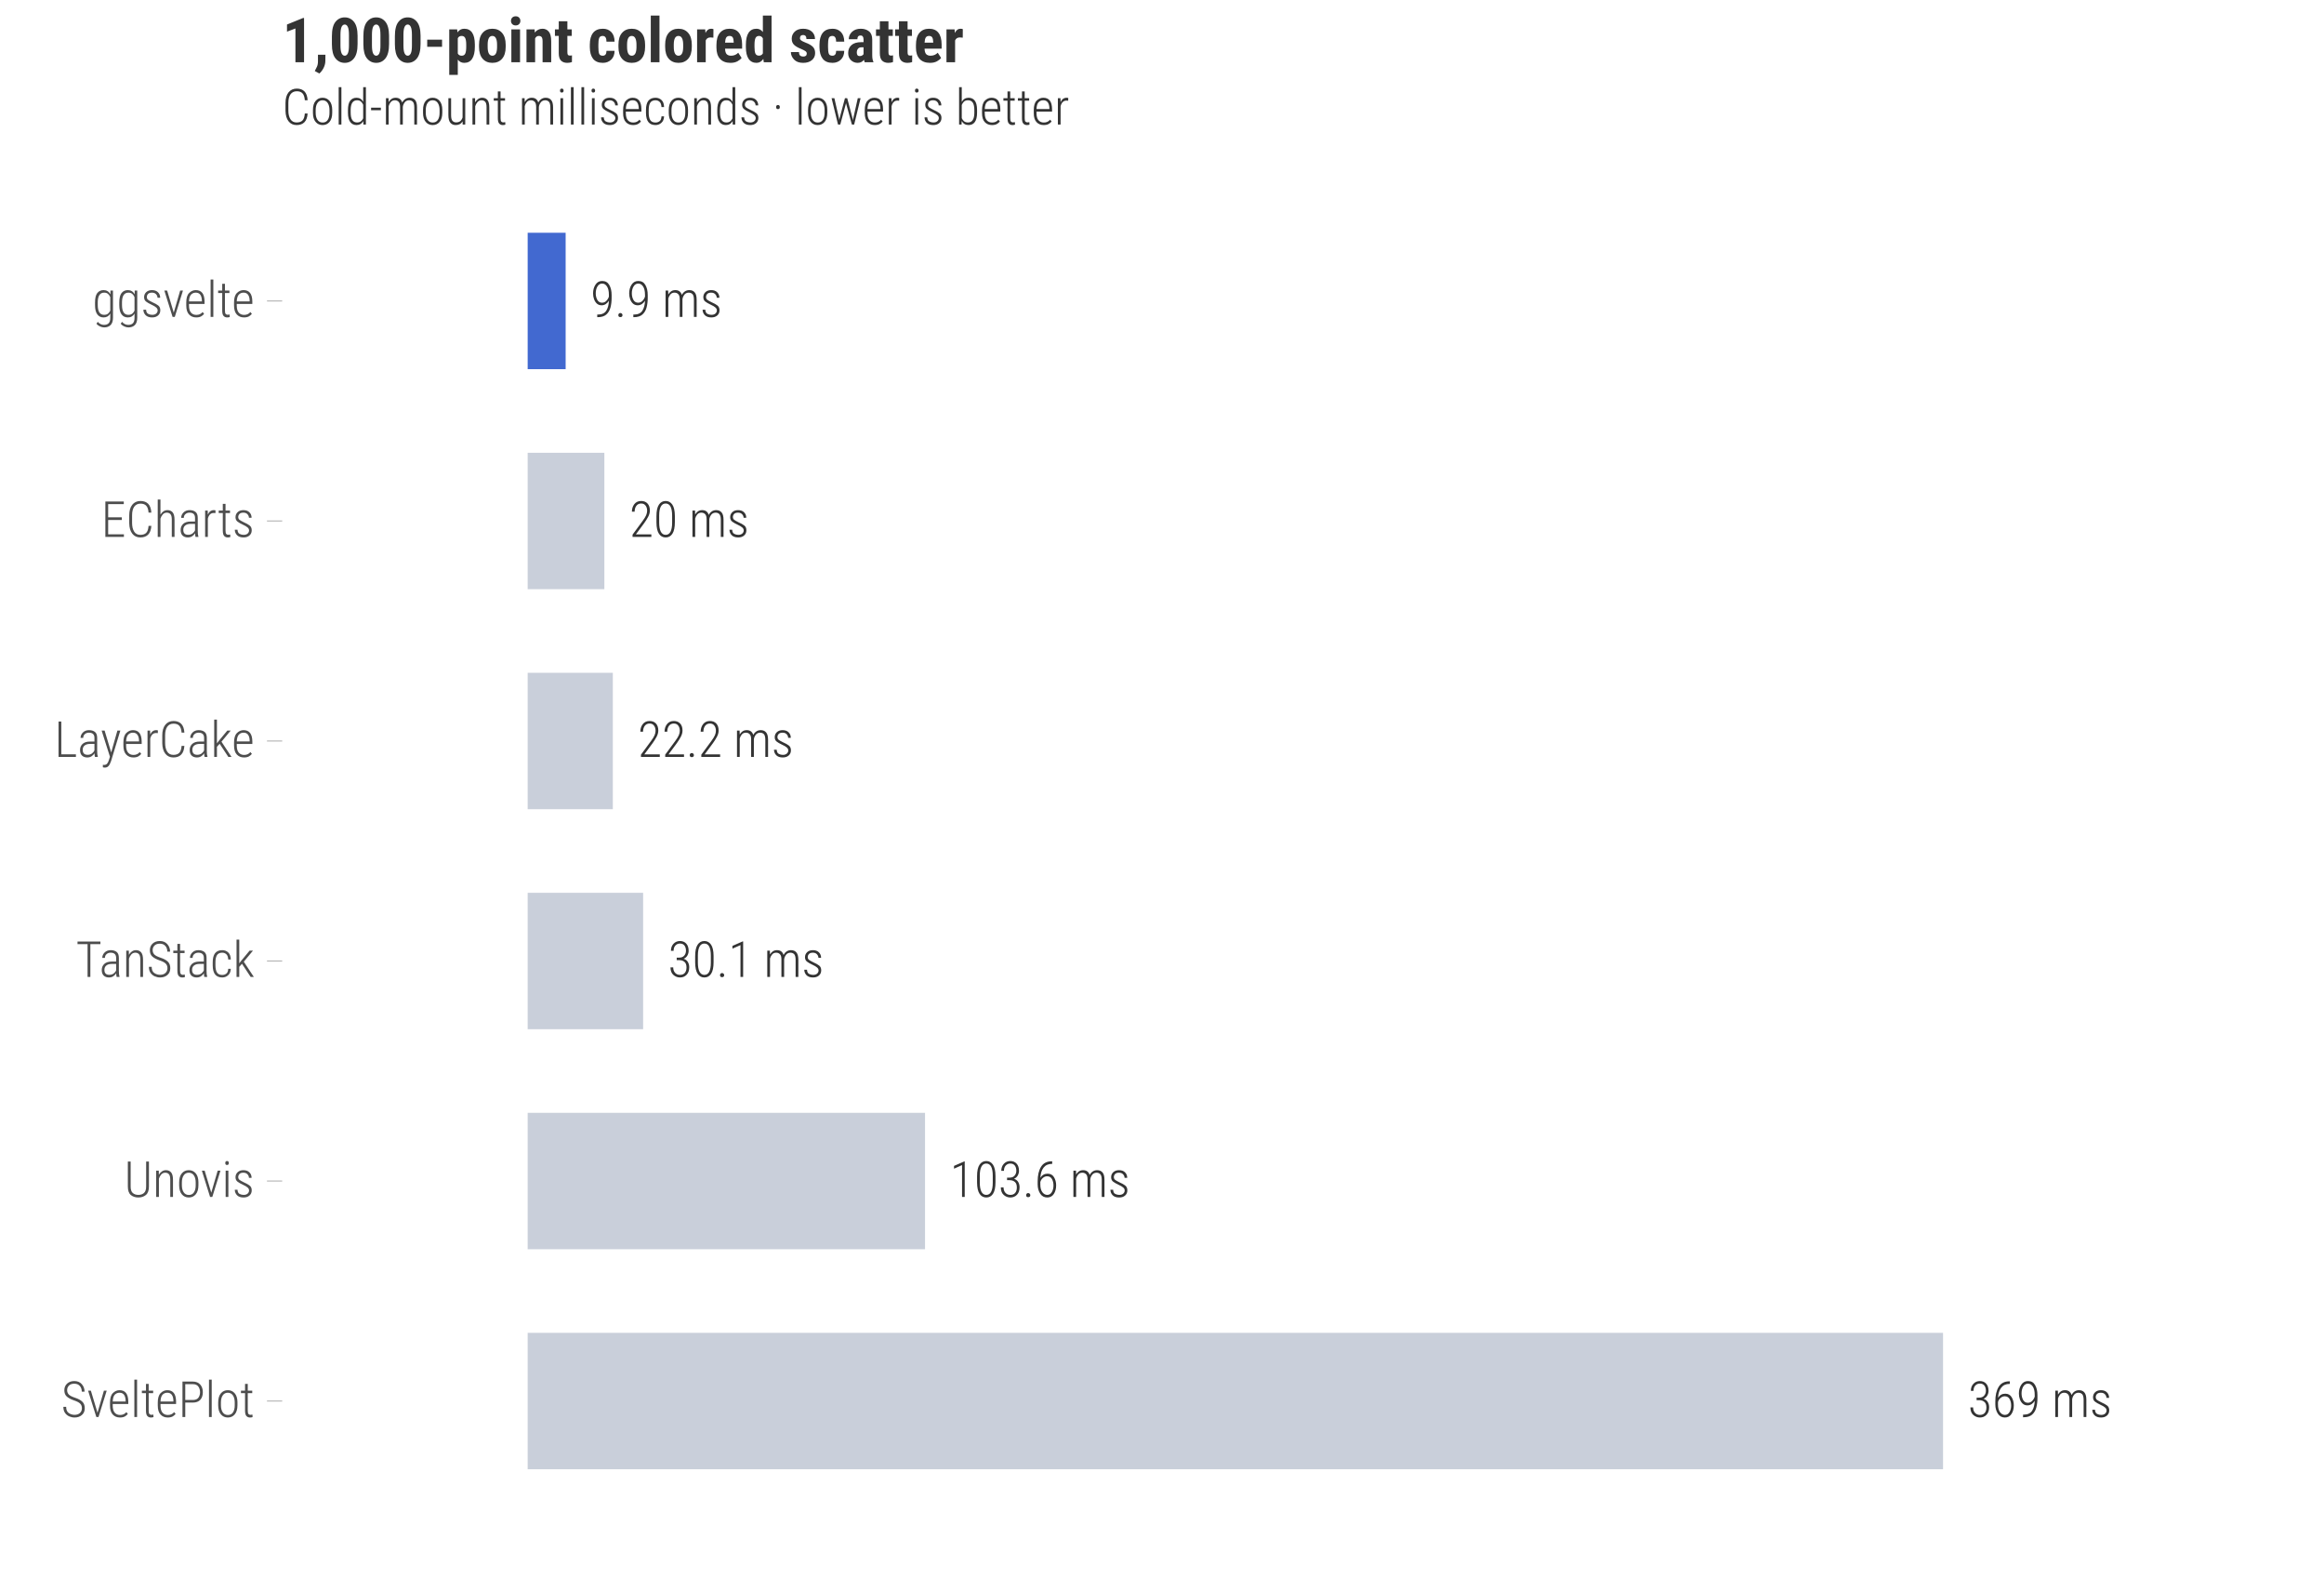
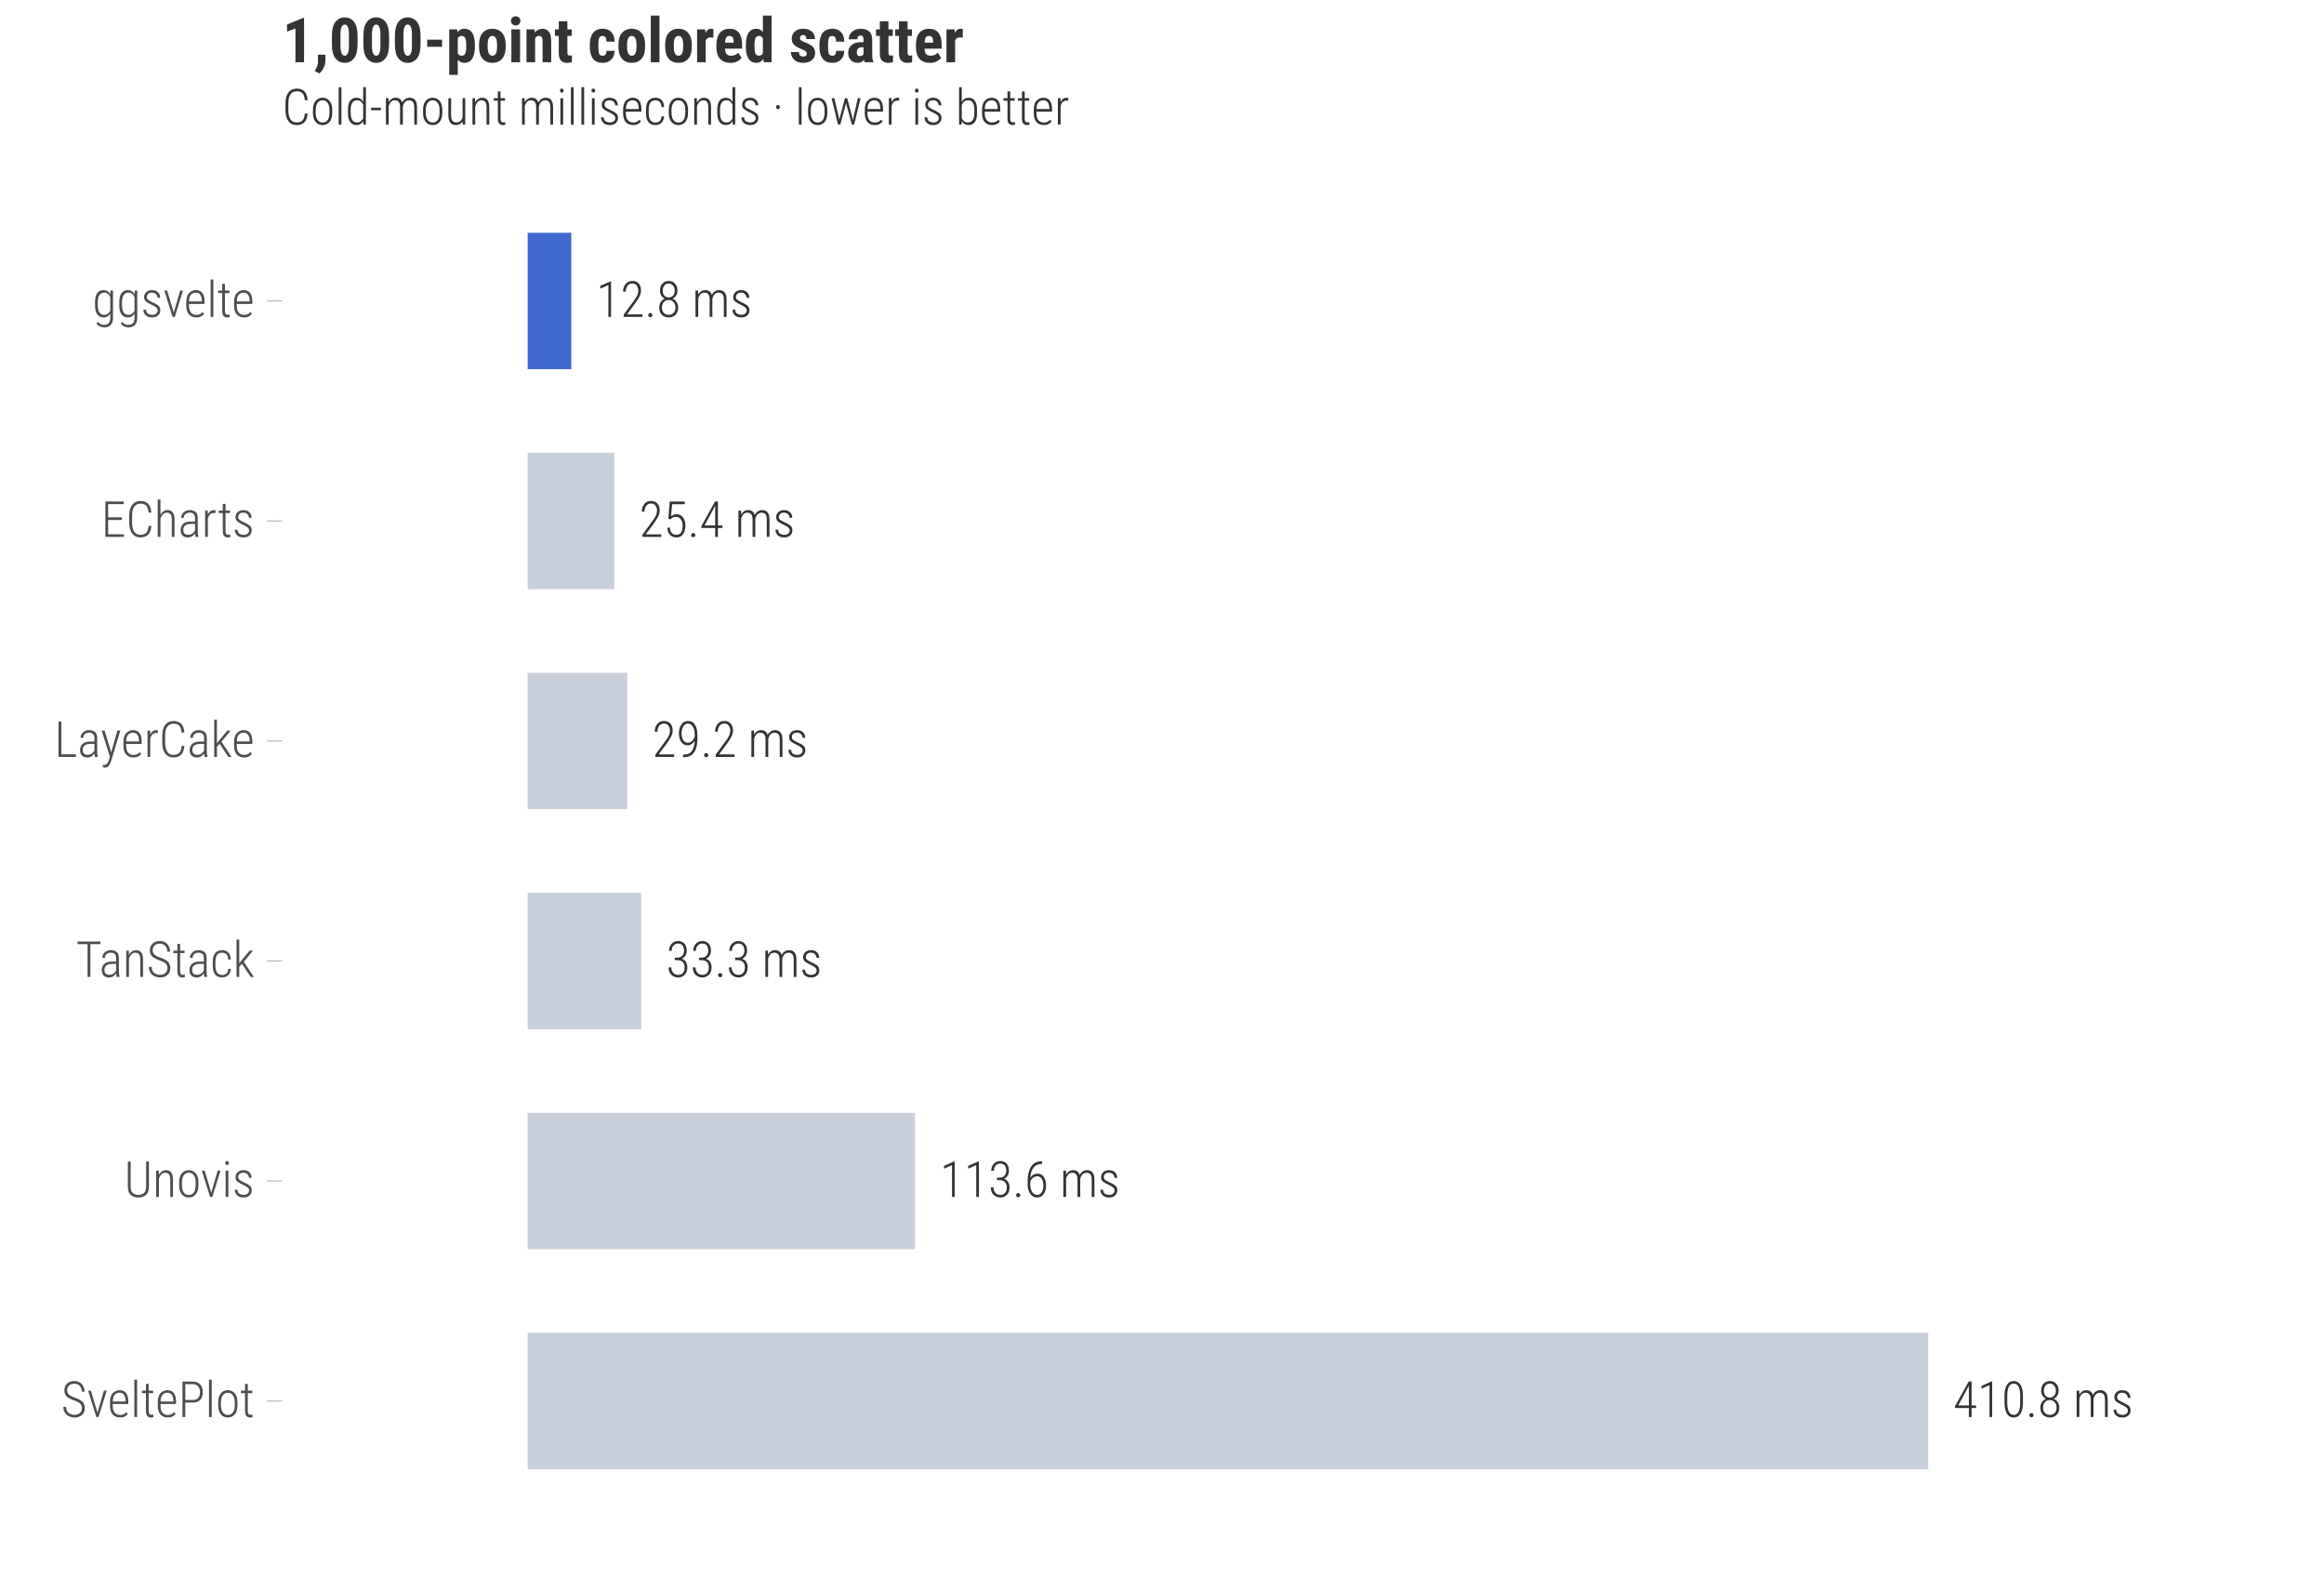
- <svg xmlns="http://www.w3.org/2000/svg" width="560" height="380" viewBox="0 0 560 380" role="img" aria-label="Bar chart of cold-mount time for a 1,000-point colored scatter: ggsvelte 9.9 ms, ECharts 20 ms, LayerCake 22.2 ms, TanStack 30.1 ms, Unovis 103.6 ms, SveltePlot 369 ms. Lower is better." class="gg-plot" font-family="&quot;Roboto Condensed&quot;, &quot;Arial Narrow&quot;, Arial, sans-serif" font-size="11" font-weight="300" text-rendering="optimizeLegibility" shape-rendering="geometricPrecision">
+ <svg xmlns="http://www.w3.org/2000/svg" width="560" height="380" viewBox="0 0 560 380" role="img" aria-label="Bar chart of cold-mount time for a 1,000-point colored scatter: ggsvelte 12.8 ms, ECharts 25.4 ms, LayerCake 29.2 ms, TanStack 33.3 ms, Unovis 113.6 ms, SveltePlot 410.8 ms. Lower is better." class="gg-plot" font-family="&quot;Roboto Condensed&quot;, &quot;Arial Narrow&quot;, Arial, sans-serif" font-size="11" font-weight="300" text-rendering="optimizeLegibility" shape-rendering="geometricPrecision">
  <rect class="gg-paper" width="560" height="380" fill="var(--gg-paper, #ffffff)" />
  <text class="gg-title" x="68" y="15" font-size="15" font-weight="700" fill="var(--gg-ink, #333333)">1,000-point colored scatter</text>
  <text class="gg-subtitle" x="68" y="30" font-size="12" font-weight="300" fill="var(--gg-ink, #333333)">Cold-mount milliseconds · lower is better</text>
  <defs>
    <clipPath id="gg-clip-0">
      <rect width="488" height="318" />
    </clipPath>
  </defs>
  <g class="gg-panel" data-panel="0" transform="translate(68,46)">
    <rect class="gg-panel-background" width="488" height="318" fill="var(--gg-panel, #ffffff)" />
    <g class="gg-grid" stroke="var(--gg-grid, transparent)" stroke-width="0.25" vector-effect="non-scaling-stroke">
      <line x1="59.15" y1="0" x2="59.15" y2="318" />
-       <line x1="151.58" y1="0" x2="151.58" y2="318" />
-       <line x1="244" y1="0" x2="244" y2="318" />
-       <line x1="336.42" y1="0" x2="336.42" y2="318" />
-       <line x1="428.85" y1="0" x2="428.85" y2="318" />
+       <line x1="141.31" y1="0" x2="141.31" y2="318" />
+       <line x1="223.46" y1="0" x2="223.46" y2="318" />
+       <line x1="305.62" y1="0" x2="305.62" y2="318" />
+       <line x1="387.77" y1="0" x2="387.77" y2="318" />
+       <line x1="469.93" y1="0" x2="469.93" y2="318" />
      <line x1="0" y1="26.5" x2="488" y2="26.5" />
      <line x1="0" y1="79.5" x2="488" y2="79.5" />
      <line x1="0" y1="132.5" x2="488" y2="132.5" />
      <line x1="0" y1="185.5" x2="488" y2="185.5" />
      <line x1="0" y1="238.5" x2="488" y2="238.5" />
      <line x1="0" y1="291.5" x2="488" y2="291.5" />
    </g>
    <g class="gg-marks" clip-path="url(#gg-clip-0)">
      <g class="gg-batch gg-rects" data-layer="0">
-         <rect x="59.15" y="10.07" width="9.15" height="32.86" fill="#4269d0" />
-         <rect x="59.15" y="63.07" width="18.48" height="32.86" fill="#c9cfda" />
-         <rect x="59.15" y="116.07" width="20.52" height="32.86" fill="#c9cfda" />
-         <rect x="59.15" y="169.07" width="27.82" height="32.86" fill="#c9cfda" />
-         <rect x="59.15" y="222.07" width="95.75" height="32.86" fill="#c9cfda" />
-         <rect x="59.15" y="275.07" width="341.05" height="32.86" fill="#c9cfda" />
+         <rect x="59.15" y="10.07" width="10.52" height="32.86" fill="#4269d0" />
+         <rect x="59.15" y="63.07" width="20.87" height="32.86" fill="#c9cfda" />
+         <rect x="59.15" y="116.07" width="23.99" height="32.86" fill="#c9cfda" />
+         <rect x="59.15" y="169.07" width="27.36" height="32.86" fill="#c9cfda" />
+         <rect x="59.15" y="222.07" width="93.33" height="32.86" fill="#c9cfda" />
+         <rect x="59.15" y="275.07" width="337.49" height="32.86" fill="#c9cfda" />
      </g>
      <g class="gg-batch gg-glyphs" data-layer="1" font-size="12" text-anchor="start">
-         <text x="74.3" y="26.5" dy="0.32em" fill="var(--gg-ink, #333333)">9.9 ms</text>
-         <text x="83.64" y="79.5" dy="0.32em" fill="var(--gg-ink, #333333)">20 ms</text>
-         <text x="85.67" y="132.5" dy="0.32em" fill="var(--gg-ink, #333333)">22.2 ms</text>
-         <text x="92.97" y="185.5" dy="0.32em" fill="var(--gg-ink, #333333)">30.1 ms</text>
-         <text x="160.9" y="238.5" dy="0.32em" fill="var(--gg-ink, #333333)">103.6 ms</text>
-         <text x="406.2" y="291.5" dy="0.32em" fill="var(--gg-ink, #333333)">369 ms</text>
+         <text x="75.67" y="26.5" dy="0.32em" fill="var(--gg-ink, #333333)">12.8 ms</text>
+         <text x="86.02" y="79.5" dy="0.32em" fill="var(--gg-ink, #333333)">25.4 ms</text>
+         <text x="89.14" y="132.5" dy="0.32em" fill="var(--gg-ink, #333333)">29.2 ms</text>
+         <text x="92.51" y="185.5" dy="0.32em" fill="var(--gg-ink, #333333)">33.3 ms</text>
+         <text x="158.48" y="238.5" dy="0.32em" fill="var(--gg-ink, #333333)">113.6 ms</text>
+         <text x="402.64" y="291.5" dy="0.32em" fill="var(--gg-ink, #333333)">410.8 ms</text>
      </g>
    </g>
    <rect class="gg-panel-border" width="488" height="318" fill="none" stroke="var(--gg-panelBorder, transparent)" stroke-width="0.5" vector-effect="non-scaling-stroke" />
  </g>
  <g class="gg-axis gg-axis-y" transform="translate(68,46)">
    <g class="gg-tick" transform="translate(0,26.5)">
      <line x2="-3.67" stroke="var(--gg-tickColor, #b3b3b3)" stroke-width="0.25" vector-effect="non-scaling-stroke" />
      <text x="-6.67" dy="0.32em" text-anchor="end" fill="var(--gg-axisText, #4d4d4d)" font-size="12" font-weight="300">ggsvelte</text>
    </g>
    <g class="gg-tick" transform="translate(0,79.5)">
      <line x2="-3.67" stroke="var(--gg-tickColor, #b3b3b3)" stroke-width="0.25" vector-effect="non-scaling-stroke" />
      <text x="-6.67" dy="0.32em" text-anchor="end" fill="var(--gg-axisText, #4d4d4d)" font-size="12" font-weight="300">ECharts</text>
    </g>
    <g class="gg-tick" transform="translate(0,132.5)">
      <line x2="-3.67" stroke="var(--gg-tickColor, #b3b3b3)" stroke-width="0.25" vector-effect="non-scaling-stroke" />
      <text x="-6.67" dy="0.32em" text-anchor="end" fill="var(--gg-axisText, #4d4d4d)" font-size="12" font-weight="300">LayerCake</text>
    </g>
    <g class="gg-tick" transform="translate(0,185.5)">
      <line x2="-3.67" stroke="var(--gg-tickColor, #b3b3b3)" stroke-width="0.25" vector-effect="non-scaling-stroke" />
      <text x="-6.67" dy="0.32em" text-anchor="end" fill="var(--gg-axisText, #4d4d4d)" font-size="12" font-weight="300">TanStack</text>
    </g>
    <g class="gg-tick" transform="translate(0,238.5)">
      <line x2="-3.67" stroke="var(--gg-tickColor, #b3b3b3)" stroke-width="0.25" vector-effect="non-scaling-stroke" />
      <text x="-6.67" dy="0.32em" text-anchor="end" fill="var(--gg-axisText, #4d4d4d)" font-size="12" font-weight="300">Unovis</text>
    </g>
    <g class="gg-tick" transform="translate(0,291.5)">
      <line x2="-3.67" stroke="var(--gg-tickColor, #b3b3b3)" stroke-width="0.25" vector-effect="non-scaling-stroke" />
      <text x="-6.67" dy="0.32em" text-anchor="end" fill="var(--gg-axisText, #4d4d4d)" font-size="12" font-weight="300">SveltePlot</text>
    </g>
  </g>
</svg>
